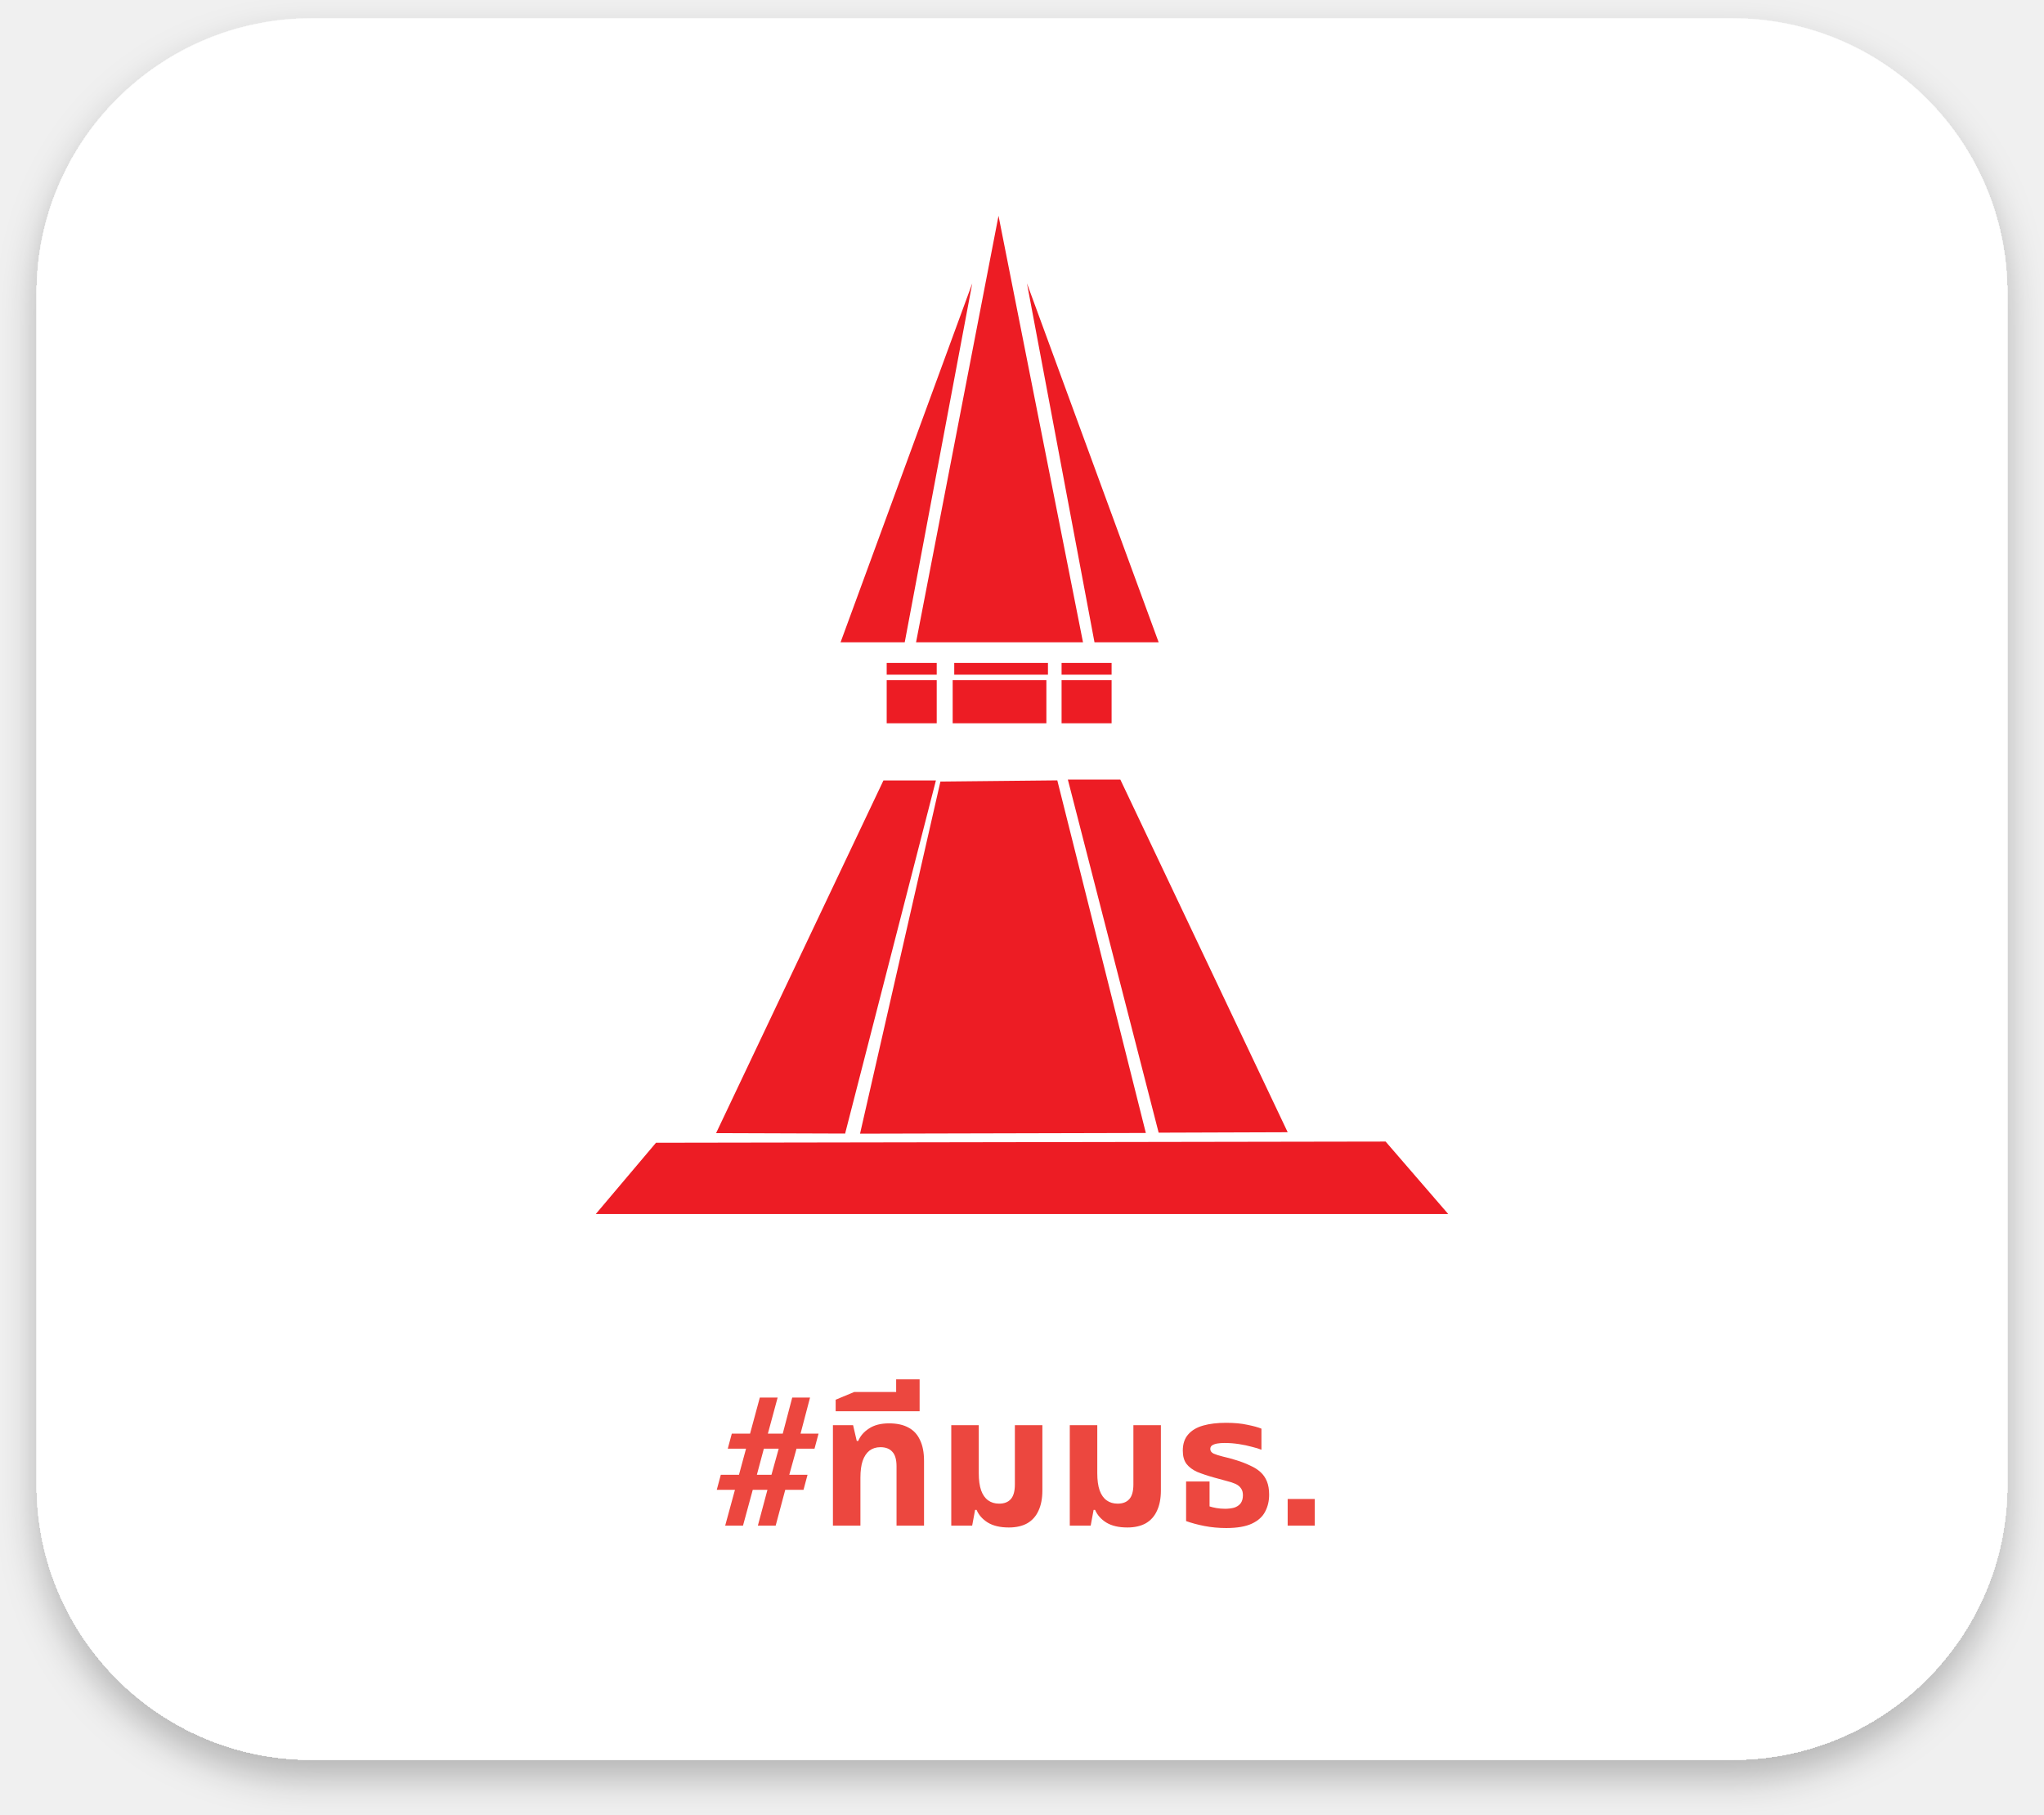
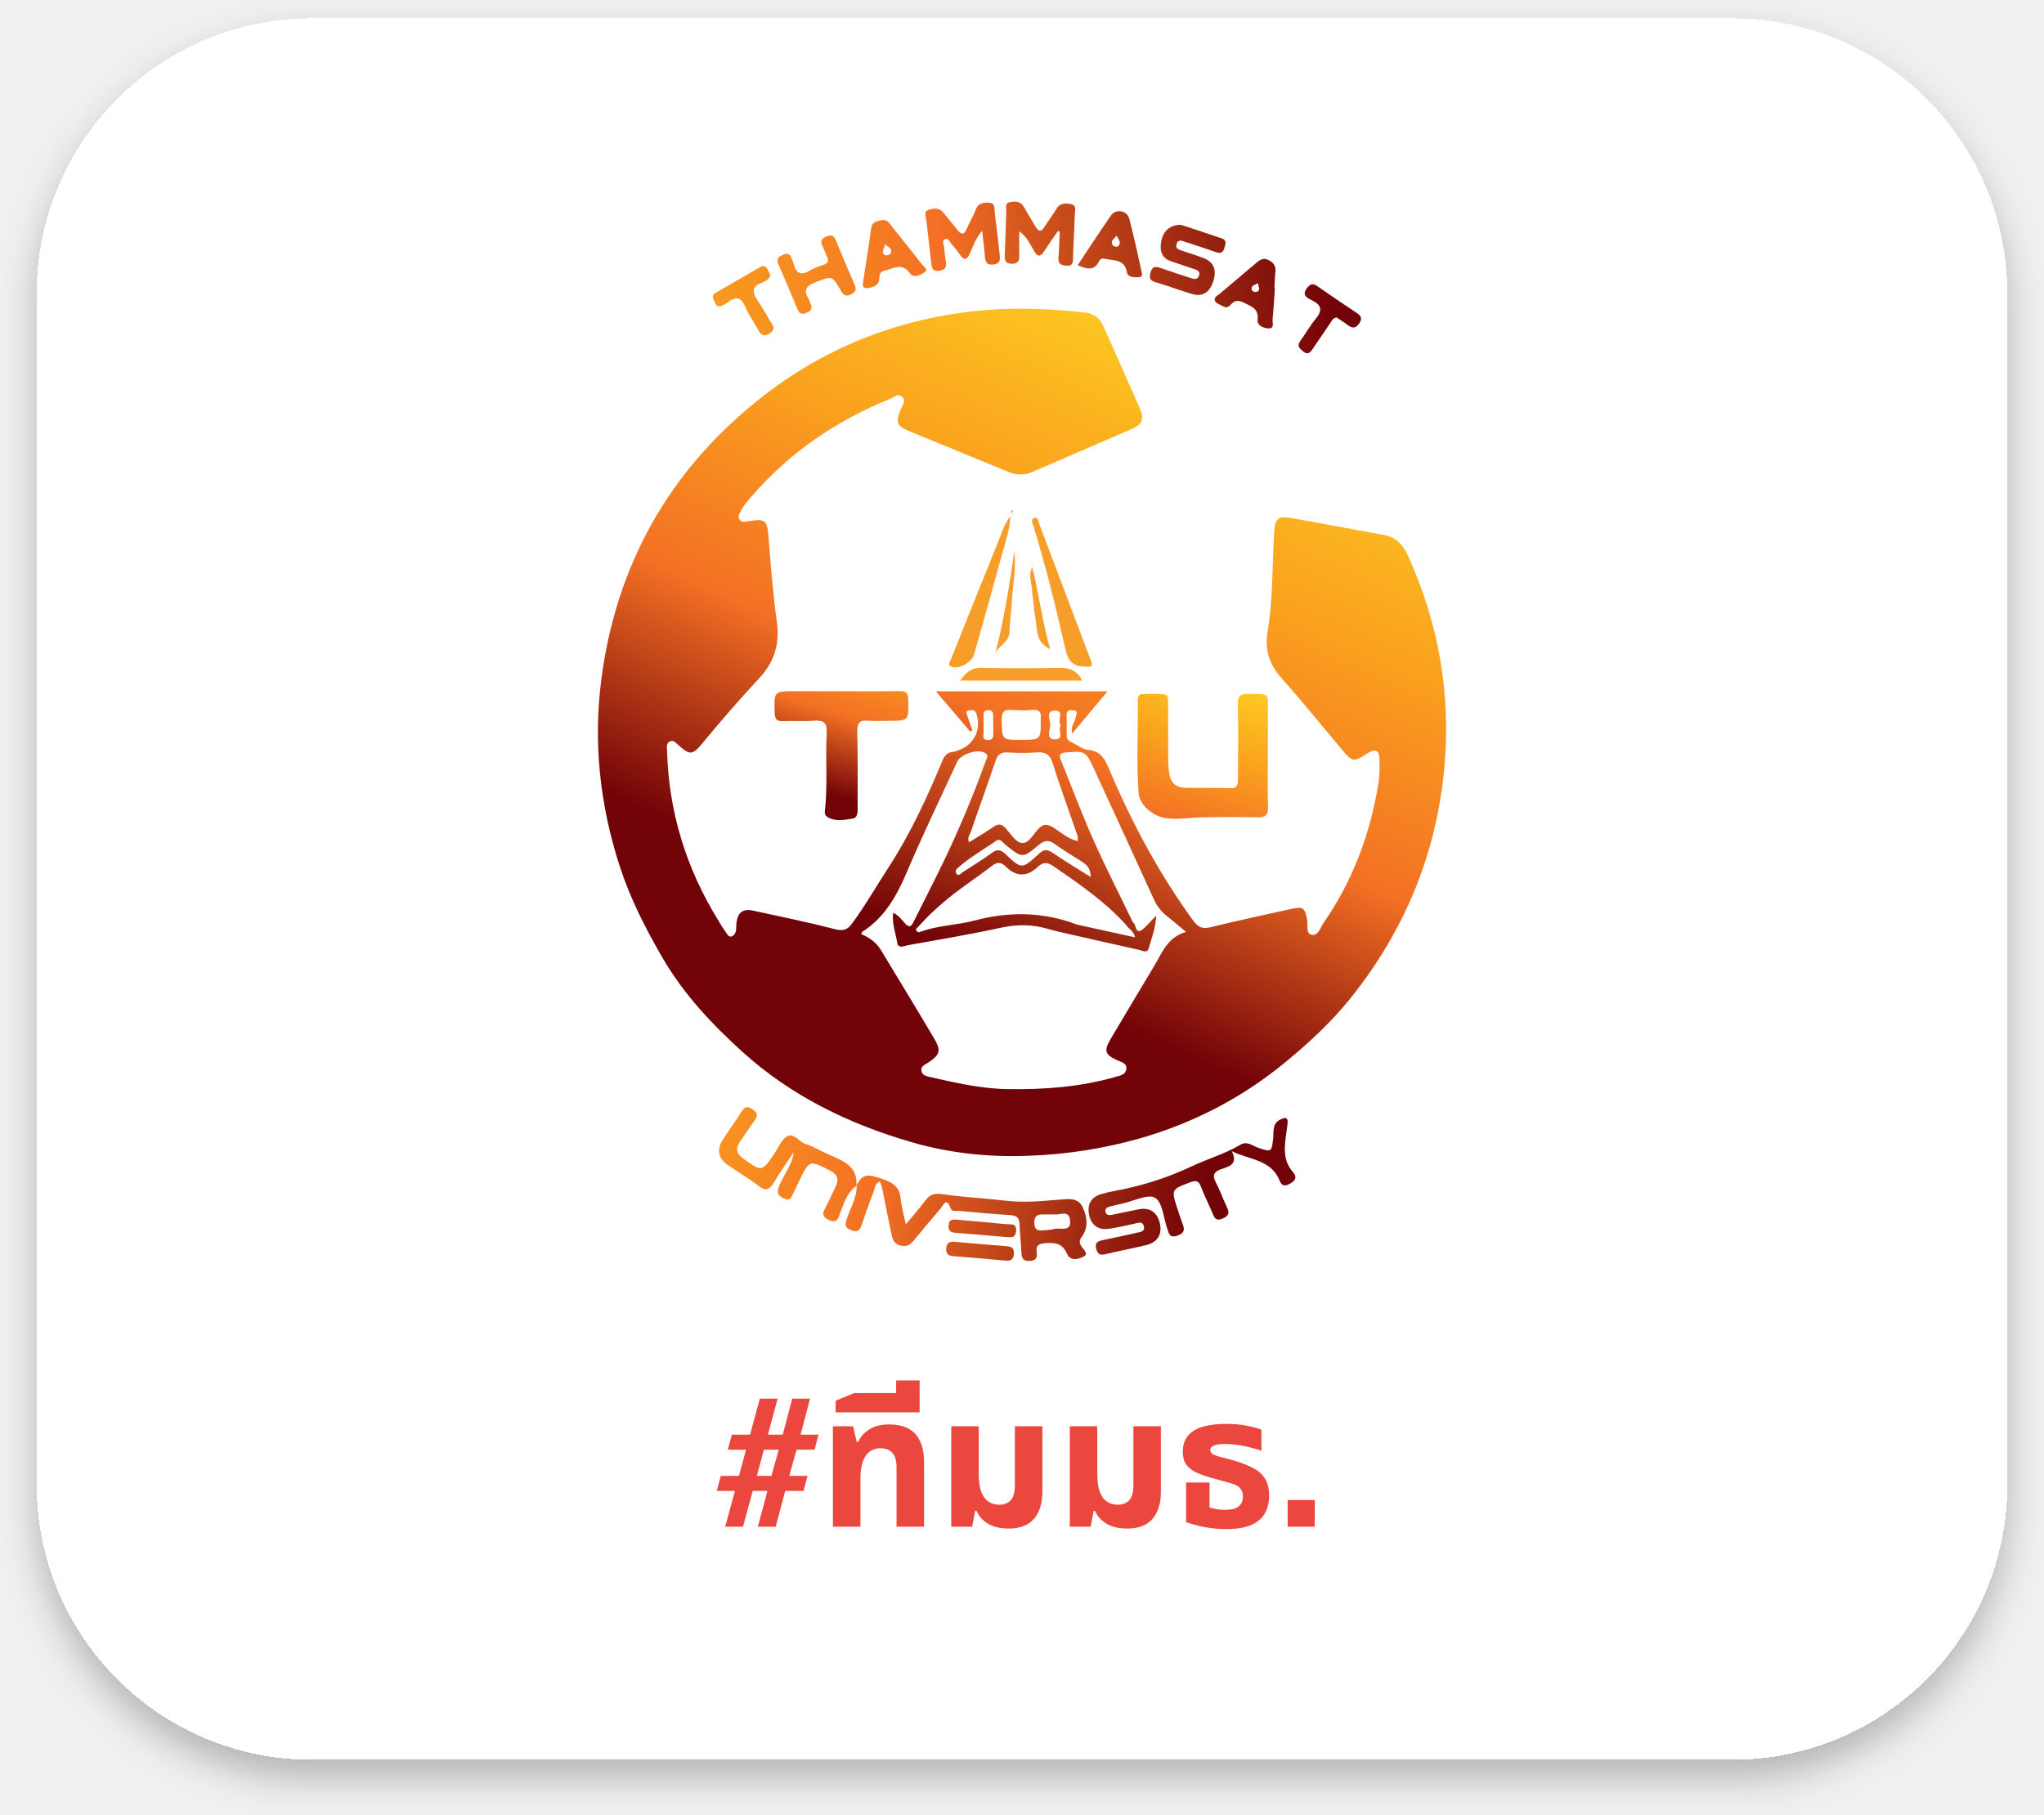
<svg xmlns="http://www.w3.org/2000/svg" width="223" height="198" viewBox="0 0 223 198" fill="none">
-   <g filter="url(#filter0_d_211_1077)">
-     <g clip-path="url(#clip0_211_1077)">
-       <rect x="4" y="2" width="215" height="190" rx="30" fill="white" />
-       <g clip-path="url(#clip1_211_1077)">
-         <path d="M158 132.454H65L71.568 124.68L151.17 124.549L158 132.454Z" fill="#ED1C24" />
-         <path d="M125.011 123.612L93.831 123.687L102.599 85.272L115.351 85.141L125.011 123.612Z" fill="#ED1C24" />
-         <path d="M140.486 123.531L126.409 123.579L116.503 85.055H122.228C128.314 97.88 134.4 110.705 140.486 123.531Z" fill="#ED1C24" />
-         <path d="M78.125 123.628L92.202 123.676L102.108 85.152H96.383L78.125 123.628Z" fill="#ED1C24" />
-         <path d="M108.938 23.546C105.939 39.056 102.94 54.566 99.941 70.077H118.155L108.938 23.546Z" fill="#ED1C24" />
-         <path d="M112.04 30.911L119.409 70.077H126.409C121.62 57.021 116.83 43.966 112.04 30.911Z" fill="#ED1C24" />
-         <path d="M106.074 30.911C103.619 43.966 101.162 57.021 98.706 70.077H91.706C96.495 57.021 101.285 43.966 106.074 30.911Z" fill="#ED1C24" />
-         <path d="M114.16 74.211H103.936V78.914H114.16V74.211Z" fill="#ED1C24" />
-         <path d="M102.196 74.211H96.738V78.914H102.196V74.211Z" fill="#ED1C24" />
-         <path d="M121.275 74.211H115.818V78.914H121.275V74.211Z" fill="#ED1C24" />
-         <path d="M114.332 72.33H104.108V73.61H114.332V72.33Z" fill="#ED1C24" />
-         <path d="M102.196 72.33H96.738V73.61H102.196V72.33Z" fill="#ED1C24" />
-         <path d="M121.275 72.33H115.818V73.61H121.275V72.33Z" fill="#ED1C24" />
-       </g>
-       <path d="M84.166 160.907L84.957 158.056H83.336L82.574 160.907H84.166ZM78.639 160.907H80.621L81.393 158.056H79.4L79.84 156.415H81.832L82.897 152.479H84.84L83.775 156.415H85.397L86.432 152.479H88.375L87.34 156.415H89.303L88.863 158.056H86.9L86.109 160.907H88.102L87.662 162.548H85.67L84.625 166.454H82.682L83.727 162.548H82.125L81.061 166.454H79.117L80.182 162.548H78.199L78.639 160.907ZM90.872 166.454V155.494H93.072L93.472 157.214H93.632C93.859 156.667 94.252 156.214 94.812 155.854C95.372 155.481 96.099 155.294 96.992 155.294C97.845 155.294 98.552 155.447 99.112 155.754C99.672 156.047 100.092 156.501 100.372 157.114C100.665 157.714 100.812 158.474 100.812 159.394V166.454H97.812V159.994C97.812 159.247 97.659 158.714 97.352 158.394C97.059 158.061 96.625 157.894 96.052 157.894C95.585 157.894 95.185 158.021 94.852 158.274C94.532 158.527 94.285 158.901 94.112 159.394C93.952 159.874 93.872 160.481 93.872 161.214V166.454H90.872ZM91.17 153.974V152.714L93.19 151.874H100.33V153.974H91.17ZM97.77 152.754V150.494H100.33V152.754H97.77ZM110.063 166.654C109.116 166.654 108.35 166.474 107.763 166.114C107.19 165.754 106.783 165.294 106.543 164.734H106.383L106.063 166.454H103.783V155.494H106.783V160.734C106.783 161.494 106.87 162.121 107.043 162.614C107.216 163.094 107.47 163.454 107.803 163.694C108.136 163.934 108.536 164.054 109.003 164.054C109.563 164.054 109.99 163.887 110.283 163.554C110.576 163.221 110.723 162.687 110.723 161.954V155.494H113.723V162.614C113.723 163.481 113.583 164.214 113.303 164.814C113.036 165.414 112.63 165.874 112.083 166.194C111.536 166.501 110.863 166.654 110.063 166.654ZM122.993 166.654C122.046 166.654 121.279 166.474 120.693 166.114C120.119 165.754 119.713 165.294 119.473 164.734H119.313L118.993 166.454H116.713V155.494H119.713V160.734C119.713 161.494 119.799 162.121 119.973 162.614C120.146 163.094 120.399 163.454 120.733 163.694C121.066 163.934 121.466 164.054 121.933 164.054C122.493 164.054 122.919 163.887 123.213 163.554C123.506 163.221 123.653 162.687 123.653 161.954V155.494H126.653V162.614C126.653 163.481 126.513 164.214 126.233 164.814C125.966 165.414 125.559 165.874 125.013 166.194C124.466 166.501 123.793 166.654 122.993 166.654ZM133.783 166.714C132.956 166.714 132.163 166.641 131.403 166.494C130.656 166.347 129.989 166.167 129.403 165.954V161.634H131.963V164.354C132.163 164.421 132.409 164.481 132.703 164.534C133.009 164.587 133.323 164.614 133.643 164.614C134.016 164.614 134.349 164.574 134.643 164.494C134.936 164.401 135.169 164.247 135.343 164.034C135.516 163.807 135.603 163.507 135.603 163.134C135.603 162.814 135.529 162.561 135.383 162.374C135.249 162.174 135.049 162.014 134.783 161.894C134.516 161.774 134.189 161.667 133.803 161.574C133.416 161.467 132.976 161.347 132.483 161.214C131.763 161.014 131.143 160.807 130.623 160.594C130.116 160.367 129.723 160.074 129.443 159.714C129.176 159.354 129.043 158.874 129.043 158.274C129.043 157.541 129.236 156.954 129.623 156.514C130.009 156.061 130.556 155.734 131.263 155.534C131.969 155.334 132.803 155.234 133.763 155.234C134.669 155.234 135.449 155.307 136.103 155.454C136.769 155.587 137.276 155.727 137.623 155.874V158.174C137.369 158.067 137.023 157.961 136.583 157.854C136.156 157.734 135.683 157.634 135.163 157.554C134.643 157.474 134.123 157.434 133.603 157.434C133.309 157.434 133.043 157.454 132.803 157.494C132.576 157.534 132.389 157.601 132.243 157.694C132.109 157.787 132.043 157.921 132.043 158.094C132.043 158.307 132.163 158.474 132.403 158.594C132.643 158.701 132.976 158.807 133.403 158.914C133.829 159.007 134.323 159.141 134.883 159.314C135.443 159.487 135.943 159.681 136.383 159.894C136.836 160.094 137.216 160.334 137.523 160.614C137.829 160.894 138.063 161.234 138.223 161.634C138.383 162.034 138.463 162.514 138.463 163.074C138.463 163.767 138.316 164.387 138.023 164.934C137.743 165.481 137.263 165.914 136.583 166.234C135.903 166.554 134.969 166.714 133.783 166.714ZM140.484 163.544H143.443V166.454H140.484V163.544Z" fill="#EC473F" />
+   <g filter="url(#filter0_d_266_560)">
+     <rect x="4" y="2" width="215" height="190" rx="30" fill="white" shape-rendering="crispEdges" />
+     <g clip-path="url(#clip0_266_560)">
+       <path d="M138.324 82.423C138.324 84.292 138.287 86.162 138.339 88.029C138.363 88.886 138.102 89.197 137.216 89.175C135.113 89.125 133.008 89.128 130.901 89.186C129.602 89.222 128.328 89.472 126.999 89.227C125.794 89.004 124.335 87.835 124.231 86.576C123.958 83.199 124.184 79.814 124.127 76.433C124.12 76.043 124.221 75.721 124.689 75.721C125.429 75.712 126.171 75.696 126.908 75.74C127.551 75.777 127.437 76.316 127.439 76.719C127.452 78.784 127.439 80.848 127.453 82.911C127.457 83.416 127.497 83.921 127.572 84.421C127.721 85.414 128.329 85.937 129.325 85.953C130.963 85.98 132.601 85.948 134.237 85.993C135.069 86.015 135.069 85.503 135.069 84.924C135.069 82.236 135.113 79.549 135.05 76.863C135.027 75.913 135.335 75.665 136.244 75.698C138.608 75.781 138.318 75.482 138.327 77.752C138.335 79.31 138.327 80.867 138.327 82.425L138.324 82.423Z" fill="url(#paint0_linear_266_560)" />
+       <path d="M91.82 75.415C93.923 75.415 96.026 75.438 98.13 75.402C98.827 75.389 99.074 75.593 99.09 76.319C99.143 78.649 99.172 78.648 96.834 78.647C96.133 78.647 95.428 78.696 94.732 78.632C93.826 78.548 93.506 78.846 93.53 79.797C93.598 82.48 93.561 85.167 93.568 87.851C93.568 88.433 93.676 89.215 92.981 89.32C92.101 89.451 91.134 89.669 90.273 89.139C90.171 89.083 90.089 88.996 90.038 88.891C89.987 88.786 89.97 88.668 89.988 88.553C90.322 85.692 90.043 82.815 90.191 79.952C90.25 78.823 89.835 78.552 88.799 78.633C87.677 78.723 86.543 78.633 85.412 78.675C84.759 78.698 84.544 78.461 84.522 77.803C84.437 75.41 84.414 75.413 86.79 75.415H91.82Z" fill="url(#paint1_linear_266_560)" />
+       <path d="M118.508 72.733C117.227 72.745 116.575 72.292 116.262 70.926C115.227 66.4 114.135 61.881 112.76 57.441C112.658 57.108 112.422 56.676 112.802 56.53C113.277 56.346 113.277 56.903 113.395 57.198C115.241 62.068 117.082 66.937 118.919 71.806C119.094 72.28 119.423 72.82 118.508 72.733Z" fill="#F79D2A" />
+       <path d="M110.227 56.309C110.173 57.898 109.616 59.355 109.216 60.844C108.266 64.371 107.259 67.882 106.274 71.4C106.031 72.266 104.621 73.047 103.828 72.753C103.329 72.567 103.627 72.237 103.726 71.989C105.399 67.799 107.08 63.615 108.77 59.438C109.201 58.373 109.518 57.254 110.227 56.309Z" fill="#F79D2A" />
+       <path d="M107.149 25.184C106.387 26.065 106.159 26.932 105.785 27.711C105.455 28.399 105.16 28.395 104.744 27.807C104.481 27.42 104.192 27.052 103.877 26.706C103.652 26.469 103.52 25.958 103.125 26.097C102.689 26.251 102.992 26.705 103.006 27.019C103.043 27.523 103.105 28.025 103.194 28.522C103.285 29.116 103.147 29.472 102.451 29.549C101.786 29.619 101.66 29.283 101.602 28.75C101.432 27.163 101.228 25.582 101.06 24C101.019 23.613 100.715 23.092 101.317 22.894C101.878 22.71 102.47 22.637 102.921 23.2C103.43 23.84 103.956 24.468 104.464 25.101C104.855 25.586 105.162 25.675 105.451 24.992C105.754 24.28 106.179 23.61 106.45 22.884C106.74 22.109 107.364 22.07 107.974 22.126C108.633 22.186 108.475 22.825 108.531 23.244C108.732 24.748 108.887 26.257 109.062 27.765C109.126 28.307 109.14 28.767 108.399 28.857C107.616 28.952 107.485 28.535 107.443 27.907C107.393 27.069 107.268 26.241 107.149 25.184Z" fill="url(#paint2_linear_266_560)" />
+       <path d="M128.867 24.535C130.21 24.981 131.766 25.485 133.311 26.016C133.905 26.222 133.685 26.69 133.566 27.096C133.43 27.571 133.139 27.677 132.673 27.513C131.571 27.126 130.459 26.765 129.348 26.405C128.991 26.286 128.544 26.064 128.366 26.61C128.187 27.156 128.654 27.25 129.022 27.377C129.796 27.643 130.584 27.871 131.344 28.173C132.455 28.615 132.778 29.503 132.341 30.766C131.93 31.953 131.153 32.412 130.002 32.065C128.696 31.671 127.42 31.183 126.111 30.804C125.471 30.617 125.336 30.35 125.525 29.716C125.743 28.981 126.161 29.079 126.686 29.261C127.718 29.617 128.752 29.965 129.79 30.299C130.146 30.418 130.621 30.605 130.805 30.111C131.033 29.508 130.471 29.428 130.085 29.292C129.315 29.019 128.534 28.775 127.761 28.508C126.698 28.141 126.509 27.32 126.692 26.344C126.895 25.197 127.666 24.502 128.867 24.535Z" fill="url(#paint3_linear_266_560)" />
+       <path d="M115.416 25.205C114.898 25.963 114.37 26.713 113.866 27.481C113.489 28.051 113.177 28.003 112.848 27.443C112.404 26.685 112.064 25.857 111.199 25.234C111.199 26.14 111.182 27.047 111.199 27.952C111.216 28.557 110.962 28.784 110.368 28.778C109.733 28.768 109.588 28.457 109.615 27.887C109.69 26.292 109.718 24.696 109.787 23.101C109.804 22.711 109.581 22.161 110.209 22.047C110.803 21.94 111.373 21.959 111.727 22.605C112.119 23.318 112.558 24.01 112.971 24.719C113.299 25.287 113.59 25.339 113.96 24.738C114.367 24.076 114.866 23.466 115.254 22.794C115.629 22.146 116.192 22.166 116.778 22.254C117.49 22.361 117.274 22.955 117.262 23.374C117.215 25.007 117.106 26.639 117.063 28.272C117.047 28.823 116.882 29.049 116.306 28.984C115.769 28.928 115.425 28.793 115.475 28.145C115.553 27.195 115.572 26.244 115.616 25.285L115.416 25.205Z" fill="url(#paint4_linear_266_560)" />
+       <path d="M90.327 28.251C90.131 27.784 89.933 27.276 89.704 26.783C89.467 26.261 89.681 26 90.157 25.798C90.633 25.596 90.95 25.65 91.168 26.178C91.848 27.833 92.552 29.479 93.261 31.121C93.485 31.638 93.288 31.916 92.824 32.132C92.361 32.348 92.05 32.273 91.779 31.79C90.781 30.008 90.789 30.074 88.843 30.849C87.856 31.242 87.691 31.738 88.203 32.59C88.29 32.764 88.367 32.943 88.435 33.125C88.656 33.615 88.512 33.905 88.007 34.125C87.503 34.344 87.224 34.254 87.012 33.743C86.324 32.09 85.624 30.443 84.911 28.803C84.674 28.263 84.898 28.039 85.358 27.827C85.833 27.605 86.171 27.619 86.36 28.168C86.439 28.345 86.509 28.527 86.569 28.712C86.822 29.791 87.354 30.137 88.383 29.501C88.841 29.221 89.385 29.078 89.889 28.869C90.145 28.768 90.399 28.65 90.327 28.251Z" fill="url(#paint5_linear_266_560)" />
+       <path d="M94.175 30.704C94.466 28.785 94.777 26.87 95.036 24.947C95.107 24.423 95.371 24.234 95.829 24.102C96.315 23.963 96.7 23.916 97.063 24.386C98.204 25.863 99.394 27.302 100.532 28.78C100.732 29.039 101.318 29.386 100.871 29.703C100.453 30 99.683 30.396 99.277 29.822C98.387 28.566 97.427 29.347 96.467 29.541C96.025 29.63 95.942 29.956 95.939 30.327C95.931 31.005 95.504 31.254 94.919 31.396C94.294 31.548 94.023 31.361 94.175 30.704ZM96.535 26.646C96.575 27.066 96.007 27.493 96.577 27.848C96.696 27.924 97.119 27.788 97.178 27.651C97.431 27.083 96.856 26.948 96.539 26.646H96.535Z" fill="url(#paint6_linear_266_560)" />
+       <path d="M139.088 31.446C139.009 32.569 138.951 33.694 138.839 34.814C138.803 35.183 139.07 35.839 138.436 35.833C137.887 35.826 137.129 35.551 137.204 34.848C137.333 33.67 136.531 33.438 135.769 33.055C135.229 32.784 134.769 32.68 134.312 33.199C134.113 33.427 133.837 33.643 133.495 33.446C133.153 33.248 132.68 33.123 132.553 32.836C132.374 32.433 132.888 32.209 133.166 31.972C134.464 30.859 135.788 29.777 137.085 28.658C137.504 28.295 137.867 28.102 138.432 28.39C138.997 28.677 139.212 29.081 139.145 29.696C139.083 30.275 139.07 30.859 139.037 31.441L139.088 31.446ZM137.244 30.897C136.934 31.079 136.458 31.117 136.558 31.619C136.58 31.732 136.876 31.889 137.015 31.863C137.608 31.748 137.286 31.288 137.244 30.897Z" fill="url(#paint7_linear_266_560)" />
+       <path d="M117.571 28.938C118.802 27.093 119.979 25.274 121.218 23.497C121.746 22.742 122.973 22.968 123.206 23.869C123.695 25.746 124.104 27.641 124.522 29.534C124.581 29.797 124.733 30.229 124.234 30.247C123.735 30.265 123.039 30.266 122.943 29.702C122.698 28.276 121.572 28.46 120.636 28.248C120.348 28.183 120.062 28.177 119.924 28.468C119.387 29.609 118.562 29.352 117.571 28.938ZM121.818 25.716C121.541 26.089 121.051 26.31 121.44 26.8C121.525 26.908 121.883 26.958 121.973 26.877C122.416 26.476 122.021 26.147 121.818 25.716Z" fill="url(#paint8_linear_266_560)" />
+       <path d="M83.23 29.034C83.697 29.076 83.76 29.474 83.931 29.761C84.137 30.107 83.954 30.314 83.68 30.538C83.17 30.952 82.162 30.984 82.235 31.813C82.289 32.414 82.819 32.976 83.145 33.548C83.416 34.023 83.721 34.474 83.977 34.955C84.232 35.435 84.782 35.905 83.93 36.399C83.143 36.858 82.908 36.335 82.612 35.805C82.176 35.025 81.649 34.285 81.305 33.468C80.831 32.351 80.228 32.333 79.365 33.008C79.101 33.215 78.741 33.427 78.434 33.415C78.057 33.4 77.991 32.921 77.831 32.626C77.633 32.269 77.895 32.054 78.187 31.888C79.734 30.99 81.282 30.094 82.832 29.199C82.96 29.134 83.093 29.079 83.23 29.034Z" fill="url(#paint9_linear_266_560)" />
+       <path d="M145.821 34.637C145.409 34.709 145.312 34.984 145.162 35.204C144.504 36.167 143.848 37.131 143.194 38.096C142.925 38.495 142.659 38.739 142.169 38.339C141.769 38.011 141.466 37.745 141.861 37.201C142.432 36.416 142.908 35.556 143.523 34.812C144.264 33.919 144.249 33.309 143.141 32.772C142.666 32.534 141.988 32.256 142.565 31.465C142.893 31.016 143.191 30.849 143.712 31.215C145.143 32.22 146.595 33.198 148.052 34.166C148.551 34.496 148.621 34.827 148.269 35.315C147.918 35.803 147.573 35.861 147.099 35.504C146.668 35.181 146.21 34.897 145.821 34.637Z" fill="url(#paint10_linear_266_560)" />
+       <path d="M118.085 74.255H104.761C105.365 73.373 105.985 72.83 107.118 72.861C109.962 72.932 112.811 72.92 115.657 72.868C116.702 72.846 117.467 73.159 118.085 74.255Z" fill="#F79D2A" />
+       <path d="M134.383 125.591C135.096 127.001 134.136 127.266 133.274 127.546C132.474 127.806 132.217 128.19 132.649 129.002C133.082 129.815 133.388 130.716 133.791 131.558C134.075 132.152 134.231 132.572 133.426 132.935C132.532 133.337 132.444 132.697 132.214 132.19C131.797 131.268 131.366 130.351 130.996 129.41C130.771 128.832 130.471 128.768 129.92 128.971C127.767 129.765 127.76 129.751 128.487 131.97C128.657 132.488 128.822 133.008 129.02 133.514C129.278 134.17 129.214 134.559 128.426 134.821C127.574 135.101 127.522 134.553 127.344 134.046C126.933 132.875 126.838 131.182 126.019 130.688C125.254 130.227 123.718 131.037 122.524 131.294C122.03 131.401 121.536 131.517 121.046 131.651C120.767 131.726 120.531 131.888 120.607 132.226C120.683 132.563 120.99 132.602 121.259 132.55C122.253 132.361 123.24 132.131 124.234 131.939C125.444 131.702 126.265 132.264 126.54 133.483C126.811 134.671 126.281 135.552 125.064 135.842C123.587 136.198 122.095 136.476 120.618 136.835C120.044 136.975 119.755 136.859 119.599 136.265C119.431 135.635 119.708 135.423 120.258 135.315C121.517 135.058 122.772 134.786 124.025 134.498C124.381 134.416 124.905 134.394 124.806 133.841C124.688 133.21 124.223 133.406 123.791 133.503C122.841 133.718 121.891 133.935 120.927 134.074C119.859 134.228 119.076 133.664 118.844 132.663C118.563 131.45 118.98 130.644 120.123 130.287C120.684 130.122 121.253 129.989 121.829 129.889C124.654 129.367 127.4 128.483 130 127.261C131.752 126.43 133.638 125.9 135.315 124.903C136.072 124.451 136.659 125.021 137.29 125.235C138.695 125.71 138.742 125.695 138.901 124.209C138.984 123.431 138.76 122.536 139.766 122.105C140.257 121.893 140.515 121.91 140.478 122.51C140.455 122.856 140.387 123.201 140.342 123.548C140.149 125.056 139.901 126.566 141.054 127.863C141.466 128.329 141.433 128.732 140.835 129.089C140.304 129.406 139.875 129.493 139.619 128.841C138.687 126.482 136.31 126.563 134.383 125.591Z" fill="url(#paint11_linear_266_560)" />
+       <path d="M93.434 129.38C94.052 127.972 94.82 128.133 96.195 128.607C97.525 129.063 98.156 129.535 98.273 130.876C98.345 131.678 98.591 132.466 98.827 133.588C99.658 132.575 100.359 131.784 100.986 130.941C101.494 130.258 102.033 130.171 102.886 130.296C105.188 130.635 107.518 130.738 109.835 131.009C111.751 131.234 113.644 131.041 115.544 130.89C116.523 130.813 117.623 130.625 118.125 131.721C118.6 132.75 118.78 133.911 118.025 134.935C117.742 135.317 117.734 135.567 117.968 135.963C118.169 136.304 118.833 136.778 118.235 137.092C117.7 137.373 116.779 137.664 116.399 136.773C115.888 135.586 115.004 135.55 113.93 135.648C113.27 135.708 113.012 135.93 113.099 136.575C113.171 137.137 113.109 137.538 112.353 137.57C111.568 137.605 111.454 137.22 111.43 136.589C111.391 135.577 111.263 134.57 111.232 133.56C111.21 132.882 110.948 132.619 110.254 132.578C108.388 132.465 106.527 132.279 104.665 132.116C104.33 132.087 103.846 132.234 103.715 131.848C103.267 130.521 102.919 131.507 102.594 131.883C101.627 133.002 100.677 134.135 99.744 135.282C99.35 135.757 98.976 136.076 98.261 135.903C97.546 135.729 97.37 135.221 97.251 134.644C96.894 132.931 96.566 131.213 96.215 129.499C96.154 129.297 96.078 129.101 95.985 128.911C95.421 129.14 95.45 129.676 95.299 130.06C94.83 131.254 94.4 132.467 93.993 133.684C93.788 134.3 93.482 134.472 92.86 134.221C92.289 133.99 92.138 133.77 92.344 133.102C92.725 131.864 93.5 130.734 93.454 129.37L93.434 129.38ZM115.147 132.497C114.506 132.497 114.119 132.497 113.733 132.497C113.032 132.497 112.811 132.835 112.85 133.52C112.893 134.272 113.341 134.289 113.882 134.233C114.267 134.193 114.663 134.186 115.031 134.085C115.676 133.91 116.85 134.466 116.752 133.178C116.657 131.947 115.568 132.587 115.147 132.497Z" fill="url(#paint12_linear_266_560)" />
+       <path d="M93.447 129.367C92.471 130.048 92.134 131.11 91.732 132.153C91.503 132.747 91.376 133.64 90.307 133.038C89.832 132.772 89.69 132.51 89.934 132.022C90.351 131.191 90.745 130.341 91.153 129.501C91.543 128.697 91.404 128.139 90.542 127.703C88.304 126.569 88.317 126.541 87.201 128.811C86.979 129.265 86.773 129.728 86.55 130.181C86.347 130.595 86.215 131.082 85.538 130.765C84.961 130.495 84.707 130.234 84.955 129.528C85.423 128.222 86.428 127.184 86.588 125.721C85.876 126.801 85.112 127.858 84.456 128.972C83.981 129.779 83.569 130.016 82.737 129.373C81.662 128.541 80.48 127.851 79.359 127.07C78.373 126.381 78.171 125.457 78.811 124.439C79.494 123.351 80.253 122.312 80.94 121.233C81.269 120.71 81.575 120.674 82.075 121.009C82.6 121.366 82.751 121.681 82.338 122.234C81.777 122.98 81.282 123.778 80.747 124.541C80.225 125.288 80.319 125.86 81.093 126.409C83.139 127.863 83.121 127.881 84.514 125.816C84.949 125.172 85.277 124.304 85.889 123.972C86.611 123.582 87.181 124.582 87.9 124.823C88.782 125.116 89.596 125.601 90.451 125.978C91.978 126.653 93.613 127.221 93.435 129.381L93.447 129.367ZM86.944 125.285L87.003 125.328L87.011 125.254L86.944 125.285Z" fill="url(#paint13_linear_266_560)" />
+       <path d="M104.208 135.494C106.108 135.656 107.971 135.826 109.833 135.969C110.404 136.013 110.664 136.206 110.613 136.836C110.557 137.495 110.199 137.58 109.663 137.533C107.804 137.365 105.945 137.197 104.081 137.058C103.542 137.017 103.204 136.896 103.226 136.248C103.258 135.506 103.691 135.44 104.208 135.494Z" fill="url(#paint14_linear_266_560)" />
+       <path d="M109.688 134.962C107.811 134.801 106.006 134.631 104.19 134.498C103.638 134.458 103.454 134.226 103.493 133.69C103.535 133.103 103.841 133.013 104.352 133.063C106.16 133.242 107.974 133.38 109.782 133.563C110.257 133.611 110.955 133.412 110.85 134.346C110.746 135.229 110.118 134.935 109.688 134.962Z" fill="url(#paint15_linear_266_560)" />
+       <path d="M108.5 71.642C109.492 67.854 110.123 64.009 110.652 60.136C110.905 61.968 110.492 63.76 110.4 65.568C110.343 66.692 110.145 67.811 110.141 68.933C110.137 70.183 108.641 70.462 108.5 71.642Z" fill="#F79D2A" />
+       <path d="M114.565 70.811C112.967 70.065 113.186 68.69 112.962 67.431C112.713 66.028 112.672 64.608 112.424 63.209C112.352 62.755 112.417 62.291 112.61 61.874C113.366 64.812 113.709 67.815 114.565 70.811Z" fill="#F79D2A" />
+       <path d="M110.506 55.809L110.387 55.975C110.352 55.919 110.277 55.85 110.29 55.809C110.311 55.739 110.388 55.69 110.442 55.626L110.506 55.809Z" fill="#F79D2A" />
+       <path d="M153.557 60.525C153.038 59.39 152.25 58.603 150.984 58.37C147.616 57.749 144.249 57.115 140.876 56.517C139.426 56.261 139.095 56.596 139.01 58.084C138.795 61.694 138.892 65.337 138.298 68.908C137.955 70.965 138.514 72.513 139.842 74.015C142.061 76.522 144.173 79.122 146.327 81.689C147.578 83.177 147.621 83.187 149.249 82.157C150.054 81.648 150.477 81.85 150.5 82.82C150.519 83.674 150.53 84.543 150.399 85.383C149.519 90.918 147.61 96.056 144.412 100.684C144.048 101.209 143.818 102.142 143.092 101.991C142.439 101.853 142.716 100.931 142.609 100.367C142.355 99.025 142.191 98.871 140.843 99.174C137.915 99.829 134.977 100.442 132.067 101.167C131.103 101.404 130.662 101.114 130.107 100.347C126.458 95.306 123.539 89.87 121.11 84.159C120.635 83.041 120.247 81.947 118.728 81.819C118.112 81.767 117.534 81.278 116.936 80.995C116.647 80.857 116.382 80.717 116.384 80.328C116.384 79.55 116.375 78.771 116.362 77.992C116.354 77.464 116.718 77.465 117.075 77.492C117.693 77.539 117.417 77.909 117.368 78.243C117.291 78.777 116.774 79.204 116.957 80.038L120.841 75.426H102.106L105.852 79.82L106.089 79.686C105.913 79.182 105.726 78.682 105.567 78.174C105.483 77.908 105.227 77.54 105.79 77.491C106.091 77.465 106.384 77.44 106.526 77.863C107.068 79.508 106.352 81.138 104.759 81.782C104.507 81.884 104.247 82.011 103.983 82.031C103.346 82.081 103.044 82.449 102.814 83.002C101.14 87.024 99.322 90.974 96.938 94.641C95.605 96.692 94.391 98.82 92.935 100.792C92.478 101.41 92.025 101.613 91.168 101.393C88.19 100.627 85.175 100.004 82.169 99.353C81.047 99.115 80.477 99.558 80.346 100.709C80.32 100.941 80.329 101.176 80.311 101.409C80.285 101.743 80.115 102.057 79.836 102.163C79.48 102.298 79.333 101.889 79.163 101.671C78.892 101.295 78.642 100.904 78.414 100.5C74.87 94.791 72.951 88.592 72.775 81.866C72.765 81.524 72.671 81.129 73.041 80.916C73.434 80.688 73.688 81.001 73.948 81.232C75.279 82.426 75.529 82.433 76.69 81.024C78.67 78.625 80.708 76.274 82.829 74.002C84.463 72.249 85.099 70.266 84.757 67.844C84.332 64.845 84.097 61.816 83.864 58.794C83.703 56.709 83.574 56.545 81.516 56.894C81.243 56.939 80.971 56.992 80.75 56.766C80.477 56.485 80.601 56.19 80.736 55.903C81.054 55.224 81.548 54.673 82.034 54.114C86.177 49.339 91.252 45.888 97.092 43.523C97.529 43.346 97.987 42.832 98.459 43.342C98.854 43.768 98.449 44.218 98.283 44.635C97.689 46.134 97.808 46.463 99.233 47.053C102.834 48.541 106.443 50.008 110.04 51.495C110.451 51.676 110.895 51.769 111.343 51.766C111.792 51.763 112.234 51.666 112.642 51.48C116.205 49.935 119.79 48.407 123.355 46.855C124.661 46.287 124.883 45.753 124.323 44.472C123.03 41.513 121.693 38.571 120.393 35.614C119.993 34.703 119.316 34.201 118.348 34.095C114.659 33.692 110.958 33.526 107.261 33.857C98.088 34.674 89.855 37.917 82.664 43.685C72.907 51.51 67.245 61.701 65.616 74.041C64.702 80.961 65.44 87.789 67.603 94.484C68.749 98.031 70.427 101.298 72.266 104.477C74.549 108.419 77.644 111.729 81.031 114.789C86.368 119.611 92.67 122.651 99.47 124.622C103.659 125.836 108.007 126.285 112.416 126.091C116.451 125.938 120.454 125.306 124.341 124.209C130.124 122.546 135.364 119.864 140.072 116.022C142.741 113.842 145.236 111.542 147.368 108.877C153.257 101.513 156.726 93.141 157.581 83.717C158.307 75.624 156.937 67.903 153.557 60.525ZM115.135 77.533C116.194 77.559 115.27 78.65 115.729 79.077C115.386 79.641 116.123 80.61 115.173 80.667C114.081 80.732 114.539 79.676 114.58 79.164C114.629 78.609 113.985 77.505 115.135 77.533ZM110.445 77.45C111.178 77.512 111.915 77.512 112.648 77.45C113.386 77.396 113.633 77.713 113.542 78.4C113.538 78.439 113.538 78.479 113.542 78.518C113.572 80.716 113.572 80.716 111.353 80.721C109.286 80.727 109.334 80.721 109.283 78.632C109.258 77.724 109.495 77.356 110.445 77.45ZM109.935 82.093C110.983 82.166 112.035 82.166 113.083 82.093C114.04 82.017 114.542 82.301 114.847 83.266C115.64 85.782 116.55 88.262 117.407 90.757C117.517 91.075 117.703 91.391 117.533 91.745C116.471 91.534 115.717 90.755 114.825 90.238C114.211 89.882 113.828 89.89 113.316 90.402C112.728 90.996 112.247 92.075 111.449 91.966C110.803 91.876 110.247 90.954 109.704 90.353C109.284 89.885 108.922 89.85 108.406 90.202C107.543 90.796 106.637 91.323 105.725 91.895C105.487 91.41 105.818 91.052 105.941 90.692C106.811 88.139 107.746 85.609 108.602 83.052C108.834 82.344 109.17 82.049 109.929 82.093H109.935ZM123.83 102.268L117.512 100.878C113.83 99.473 110.1 99.429 106.316 100.435C104.369 100.952 102.311 100.952 100.405 101.671C100.338 101.708 100.259 101.718 100.185 101.7C100.11 101.682 100.045 101.636 100.002 101.573C99.821 101.335 100.068 101.241 100.17 101.123C100.968 100.231 101.824 99.393 102.734 98.615C104.443 97.111 106.398 95.884 108.197 94.485C108.797 94.01 109.242 94.061 109.713 94.531C110.893 95.711 112.08 95.669 113.252 94.555C113.904 93.936 114.423 94.145 115.077 94.6C117.822 96.507 120.585 98.384 122.835 100.895C123.114 101.341 123.699 101.551 123.83 102.268ZM114.829 93.032C114.218 92.611 113.855 92.684 113.333 93.164C111.499 94.85 111.46 94.852 109.7 93.189C109.176 92.695 108.804 92.62 108.208 93.055C107.171 93.81 106.07 94.487 104.995 95.184C104.801 95.31 104.582 95.668 104.329 95.295C104.194 95.094 104.287 94.88 104.496 94.693C105.779 93.541 107.29 92.715 108.686 91.724C109.115 91.42 109.387 91.918 109.665 92.142C111.536 93.642 111.552 93.673 113.317 92.192C113.924 91.681 114.4 91.598 115.057 92.073C116.039 92.771 117.068 93.408 118.091 94.046C118.66 94.402 118.984 94.865 119.008 95.688C117.552 94.771 116.158 93.949 114.829 93.032ZM117.56 91.834L117.543 91.759L117.616 91.752L117.56 91.834ZM107.297 80.074C107.323 79.765 107.297 79.452 107.297 79.141H107.311C107.311 78.751 107.311 78.362 107.311 77.972C107.311 77.644 107.482 77.473 107.819 77.479C108.135 77.479 108.348 77.612 108.352 77.954C108.36 78.694 108.352 79.434 108.365 80.173C108.373 80.662 108.099 80.748 107.688 80.726C107.215 80.697 107.268 80.398 107.297 80.074ZM125.893 105.443C124.309 108.078 122.733 110.72 121.165 113.367C120.404 114.652 120.552 115.075 121.911 115.687C122.357 115.887 122.98 115.992 122.879 116.664C122.791 117.272 122.202 117.349 121.721 117.488C117.866 118.6 113.926 118.886 109.929 118.827C107.027 118.784 104.247 118.137 101.454 117.504C101.033 117.409 100.567 117.308 100.521 116.774C100.48 116.299 100.928 116.158 101.244 115.949C102.568 115.069 102.71 114.643 101.9 113.276C100 110.06 98.049 106.868 96.118 103.669C95.615 102.838 94.871 102.294 93.991 101.936C94.006 101.832 93.991 101.718 94.032 101.693C96.519 100.124 97.839 97.736 98.957 95.106C100.677 91.06 102.593 87.097 104.435 83.103C104.833 82.238 106.746 81.66 107.505 82.168C107.926 82.451 107.624 82.795 107.519 83.096C106.157 86.864 104.605 90.56 102.867 94.17C101.821 96.337 100.71 98.472 99.645 100.629C99.359 101.208 99.094 101.149 98.714 100.718C98.366 100.323 98.05 99.877 97.443 99.579C97.298 100.789 97.721 101.811 97.887 102.853C97.998 103.55 98.657 103.197 99.058 103.125C102.429 102.52 105.811 101.96 109.153 101.225C110.924 100.836 112.607 100.836 114.327 101.344C115.218 101.605 116.134 101.785 117.038 102.004C116.981 101.621 117.347 101.416 117.471 101.11C117.353 101.416 116.981 101.621 117.039 102.003C119.452 102.549 121.864 103.101 124.284 103.636C124.655 103.718 125.159 104.064 125.344 103.405C125.648 102.325 126.076 101.268 126.148 99.88C125.591 100.462 125.218 100.898 124.797 101.282C123.792 102.194 124.015 100.807 123.596 100.623C122.152 97.627 120.635 94.663 119.284 91.626C118.009 88.759 116.908 85.814 115.73 82.904C115.518 82.379 115.623 82.148 116.254 82.097C118.375 81.924 118.45 81.93 119.342 83.857C121.542 88.628 123.733 93.403 125.916 98.182C126.221 98.857 126.684 99.449 127.266 99.908C127.93 100.44 128.572 100.993 129.395 101.674C127.354 102.251 126.774 103.979 125.893 105.443Z" fill="url(#paint16_linear_266_560)" />
+       <path d="M117.52 91.761L117.611 91.752L117.555 91.835C117.548 91.805 117.542 91.775 117.535 91.745L117.52 91.761Z" fill="#FEFEFD" />
+       <path d="M86.945 125.284L87.012 125.254L87.003 125.328L86.945 125.284Z" fill="#FEFEFD" />
    </g>
+     <path d="M84.166 161.023L84.957 158.172H83.336L82.574 161.023H84.166ZM78.639 161.023H80.621L81.393 158.172H79.4L79.84 156.531H81.832L82.897 152.596H84.84L83.775 156.531H85.397L86.432 152.596H88.375L87.34 156.531H89.303L88.863 158.172H86.9L86.109 161.023H88.102L87.662 162.664H85.67L84.625 166.57H82.682L83.727 162.664H82.125L81.061 166.57H79.117L80.182 162.664H78.199L78.639 161.023ZM90.872 166.57V155.61H93.072L93.472 157.33H93.632C93.859 156.784 94.252 156.33 94.812 155.97C95.372 155.597 96.099 155.41 96.992 155.41C97.845 155.41 98.552 155.564 99.112 155.87C99.672 156.164 100.092 156.617 100.372 157.23C100.665 157.83 100.812 158.59 100.812 159.51V166.57H97.812V160.11C97.812 159.364 97.659 158.83 97.352 158.51C97.059 158.177 96.625 158.01 96.052 158.01C95.585 158.01 95.185 158.137 94.852 158.39C94.532 158.644 94.285 159.017 94.112 159.51C93.952 159.99 93.872 160.597 93.872 161.33V166.57H90.872ZM91.17 154.09V152.83L93.19 151.99H100.33V154.09H91.17ZM97.77 152.87V150.61H100.33V152.87H97.77ZM110.063 166.77C109.116 166.77 108.35 166.59 107.763 166.23C107.19 165.87 106.783 165.41 106.543 164.85H106.383L106.063 166.57H103.783V155.61H106.783V160.85C106.783 161.61 106.87 162.237 107.043 162.73C107.216 163.21 107.47 163.57 107.803 163.81C108.136 164.05 108.536 164.17 109.003 164.17C109.563 164.17 109.99 164.004 110.283 163.67C110.576 163.337 110.723 162.804 110.723 162.07V155.61H113.723V162.73C113.723 163.597 113.583 164.33 113.303 164.93C113.036 165.53 112.63 165.99 112.083 166.31C111.536 166.617 110.863 166.77 110.063 166.77ZM122.993 166.77C122.046 166.77 121.279 166.59 120.693 166.23C120.119 165.87 119.713 165.41 119.473 164.85H119.313L118.993 166.57H116.713V155.61H119.713V160.85C119.713 161.61 119.799 162.237 119.973 162.73C120.146 163.21 120.399 163.57 120.733 163.81C121.066 164.05 121.466 164.17 121.933 164.17C122.493 164.17 122.919 164.004 123.213 163.67C123.506 163.337 123.653 162.804 123.653 162.07V155.61H126.653V162.73C126.653 163.597 126.513 164.33 126.233 164.93C125.966 165.53 125.559 165.99 125.013 166.31C124.466 166.617 123.793 166.77 122.993 166.77ZM133.783 166.83C132.956 166.83 132.163 166.757 131.403 166.61C130.656 166.464 129.989 166.284 129.403 166.07V161.75H131.963V164.47C132.163 164.537 132.409 164.597 132.703 164.65C133.009 164.704 133.323 164.73 133.643 164.73C134.016 164.73 134.349 164.69 134.643 164.61C134.936 164.517 135.169 164.364 135.343 164.15C135.516 163.924 135.603 163.624 135.603 163.25C135.603 162.93 135.529 162.677 135.383 162.49C135.249 162.29 135.049 162.13 134.783 162.01C134.516 161.89 134.189 161.784 133.803 161.69C133.416 161.584 132.976 161.464 132.483 161.33C131.763 161.13 131.143 160.924 130.623 160.71C130.116 160.484 129.723 160.19 129.443 159.83C129.176 159.47 129.043 158.99 129.043 158.39C129.043 157.657 129.236 157.07 129.623 156.63C130.009 156.177 130.556 155.85 131.263 155.65C131.969 155.45 132.803 155.35 133.763 155.35C134.669 155.35 135.449 155.424 136.103 155.57C136.769 155.704 137.276 155.844 137.623 155.99V158.29C137.369 158.184 137.023 158.077 136.583 157.97C136.156 157.85 135.683 157.75 135.163 157.67C134.643 157.59 134.123 157.55 133.603 157.55C133.309 157.55 133.043 157.57 132.803 157.61C132.576 157.65 132.389 157.717 132.243 157.81C132.109 157.904 132.043 158.037 132.043 158.21C132.043 158.424 132.163 158.59 132.403 158.71C132.643 158.817 132.976 158.924 133.403 159.03C133.829 159.124 134.323 159.257 134.883 159.43C135.443 159.604 135.943 159.797 136.383 160.01C136.836 160.21 137.216 160.45 137.523 160.73C137.829 161.01 138.063 161.35 138.223 161.75C138.383 162.15 138.463 162.63 138.463 163.19C138.463 163.884 138.316 164.504 138.023 165.05C137.743 165.597 137.263 166.03 136.583 166.35C135.903 166.67 134.969 166.83 133.783 166.83ZM140.484 163.66H143.443V166.57H140.484V163.66Z" fill="#EC473F" />
  </g>
  <defs>
-     <filter id="filter0_d_211_1077" x="0" y="0" width="223" height="198" filterUnits="userSpaceOnUse" color-interpolation-filters="sRGB">
+     <filter id="filter0_d_266_560" x="0" y="0" width="223" height="198" filterUnits="userSpaceOnUse" color-interpolation-filters="sRGB">
      <feFlood flood-opacity="0" result="BackgroundImageFix" />
      <feColorMatrix in="SourceAlpha" type="matrix" values="0 0 0 0 0 0 0 0 0 0 0 0 0 0 0 0 0 0 127 0" result="hardAlpha" />
      <feOffset dy="2" />
      <feGaussianBlur stdDeviation="2" />
      <feComposite in2="hardAlpha" operator="out" />
      <feColorMatrix type="matrix" values="0 0 0 0 0 0 0 0 0 0 0 0 0 0 0 0 0 0 0.25 0" />
-       <feBlend mode="normal" in2="BackgroundImageFix" result="effect1_dropShadow_211_1077" />
-       <feBlend mode="normal" in="SourceGraphic" in2="effect1_dropShadow_211_1077" result="shape" />
+       <feBlend mode="normal" in2="BackgroundImageFix" result="effect1_dropShadow_266_560" />
+       <feBlend mode="normal" in="SourceGraphic" in2="effect1_dropShadow_266_560" result="shape" />
    </filter>
-     <clipPath id="clip0_211_1077">
-       <rect x="4" y="2" width="215" height="190" rx="30" fill="white" />
-     </clipPath>
-     <clipPath id="clip1_211_1077">
-       <rect width="93" height="108.908" fill="white" transform="translate(65 23.5459)" />
+     <linearGradient id="paint0_linear_266_560" x1="136.807" y1="65.131" x2="126.073" y2="98.243" gradientUnits="userSpaceOnUse">
+       <stop offset="0.16" stop-color="#FEDF22" />
+       <stop offset="0.51" stop-color="#FAA11E" />
+       <stop offset="0.75" stop-color="#F37024" />
+       <stop offset="1" stop-color="#720308" />
+     </linearGradient>
+     <linearGradient id="paint1_linear_266_560" x1="99.571" y1="53.059" x2="88.838" y2="86.171" gradientUnits="userSpaceOnUse">
+       <stop offset="0.16" stop-color="#FEDF22" />
+       <stop offset="0.51" stop-color="#FAA11E" />
+       <stop offset="0.75" stop-color="#F37024" />
+       <stop offset="1" stop-color="#720308" />
+     </linearGradient>
+     <linearGradient id="paint2_linear_266_560" x1="51.2" y1="34.737" x2="142.774" y2="19.576" gradientUnits="userSpaceOnUse">
+       <stop offset="0.24" stop-color="#FAA11E" />
+       <stop offset="0.56" stop-color="#F37024" />
+       <stop offset="1" stop-color="#720308" />
+     </linearGradient>
+     <linearGradient id="paint3_linear_266_560" x1="52.267" y1="41.176" x2="143.841" y2="26.015" gradientUnits="userSpaceOnUse">
+       <stop offset="0.24" stop-color="#FAA11E" />
+       <stop offset="0.56" stop-color="#F37024" />
+       <stop offset="1" stop-color="#720308" />
+     </linearGradient>
+     <linearGradient id="paint4_linear_266_560" x1="51.375" y1="35.792" x2="142.95" y2="20.63" gradientUnits="userSpaceOnUse">
+       <stop offset="0.24" stop-color="#FAA11E" />
+       <stop offset="0.56" stop-color="#F37024" />
+       <stop offset="1" stop-color="#720308" />
+     </linearGradient>
+     <linearGradient id="paint5_linear_266_560" x1="51.441" y1="36.195" x2="143.016" y2="21.033" gradientUnits="userSpaceOnUse">
+       <stop offset="0.24" stop-color="#FAA11E" />
+       <stop offset="0.56" stop-color="#F37024" />
+       <stop offset="1" stop-color="#720308" />
+     </linearGradient>
+     <linearGradient id="paint6_linear_266_560" x1="51.251" y1="35.047" x2="142.826" y2="19.885" gradientUnits="userSpaceOnUse">
+       <stop offset="0.24" stop-color="#FAA11E" />
+       <stop offset="0.56" stop-color="#F37024" />
+       <stop offset="1" stop-color="#720308" />
+     </linearGradient>
+     <linearGradient id="paint7_linear_266_560" x1="53.086" y1="46.13" x2="144.661" y2="30.968" gradientUnits="userSpaceOnUse">
+       <stop offset="0.24" stop-color="#FAA11E" />
+       <stop offset="0.56" stop-color="#F37024" />
+       <stop offset="1" stop-color="#720308" />
+     </linearGradient>
+     <linearGradient id="paint8_linear_266_560" x1="51.816" y1="38.456" x2="143.39" y2="23.294" gradientUnits="userSpaceOnUse">
+       <stop offset="0.24" stop-color="#FAA11E" />
+       <stop offset="0.56" stop-color="#F37024" />
+       <stop offset="1" stop-color="#720308" />
+     </linearGradient>
+     <linearGradient id="paint9_linear_266_560" x1="51.746" y1="38.035" x2="143.32" y2="22.874" gradientUnits="userSpaceOnUse">
+       <stop offset="0.24" stop-color="#FAA11E" />
+       <stop offset="0.56" stop-color="#F37024" />
+       <stop offset="1" stop-color="#720308" />
+     </linearGradient>
+     <linearGradient id="paint10_linear_266_560" x1="53.654" y1="49.557" x2="145.229" y2="34.396" gradientUnits="userSpaceOnUse">
+       <stop offset="0.24" stop-color="#FAA11E" />
+       <stop offset="0.56" stop-color="#F37024" />
+       <stop offset="1" stop-color="#720308" />
+     </linearGradient>
+     <linearGradient id="paint11_linear_266_560" x1="52.801" y1="117.24" x2="131.398" y2="129.612" gradientUnits="userSpaceOnUse">
+       <stop offset="0.24" stop-color="#FAA11E" />
+       <stop offset="0.56" stop-color="#F37024" />
+       <stop offset="1" stop-color="#720308" />
+     </linearGradient>
+     <linearGradient id="paint12_linear_266_560" x1="51.647" y1="124.574" x2="130.242" y2="136.946" gradientUnits="userSpaceOnUse">
+       <stop offset="0.24" stop-color="#FAA11E" />
+       <stop offset="0.56" stop-color="#F37024" />
+       <stop offset="1" stop-color="#720308" />
+     </linearGradient>
+     <linearGradient id="paint13_linear_266_560" x1="52.108" y1="121.643" x2="130.704" y2="134.015" gradientUnits="userSpaceOnUse">
+       <stop offset="0.24" stop-color="#FAA11E" />
+       <stop offset="0.56" stop-color="#F37024" />
+       <stop offset="1" stop-color="#720308" />
+     </linearGradient>
+     <linearGradient id="paint14_linear_266_560" x1="51.15" y1="127.728" x2="129.746" y2="140.099" gradientUnits="userSpaceOnUse">
+       <stop offset="0.24" stop-color="#FAA11E" />
+       <stop offset="0.56" stop-color="#F37024" />
+       <stop offset="1" stop-color="#720308" />
+     </linearGradient>
+     <linearGradient id="paint15_linear_266_560" x1="51.536" y1="125.272" x2="130.133" y2="137.643" gradientUnits="userSpaceOnUse">
+       <stop offset="0.24" stop-color="#FAA11E" />
+       <stop offset="0.56" stop-color="#F37024" />
+       <stop offset="1" stop-color="#720308" />
+     </linearGradient>
+     <linearGradient id="paint16_linear_266_560" x1="142.373" y1="11.377" x2="101.254" y2="102.345" gradientUnits="userSpaceOnUse">
+       <stop offset="0.16" stop-color="#FEDF22" />
+       <stop offset="0.51" stop-color="#FAA11E" />
+       <stop offset="0.75" stop-color="#F37024" />
+       <stop offset="1" stop-color="#720308" />
+     </linearGradient>
+     <clipPath id="clip0_266_560">
+       <rect width="92.533" height="115.57" fill="white" transform="translate(65.2333 22)" />
    </clipPath>
  </defs>
</svg>
